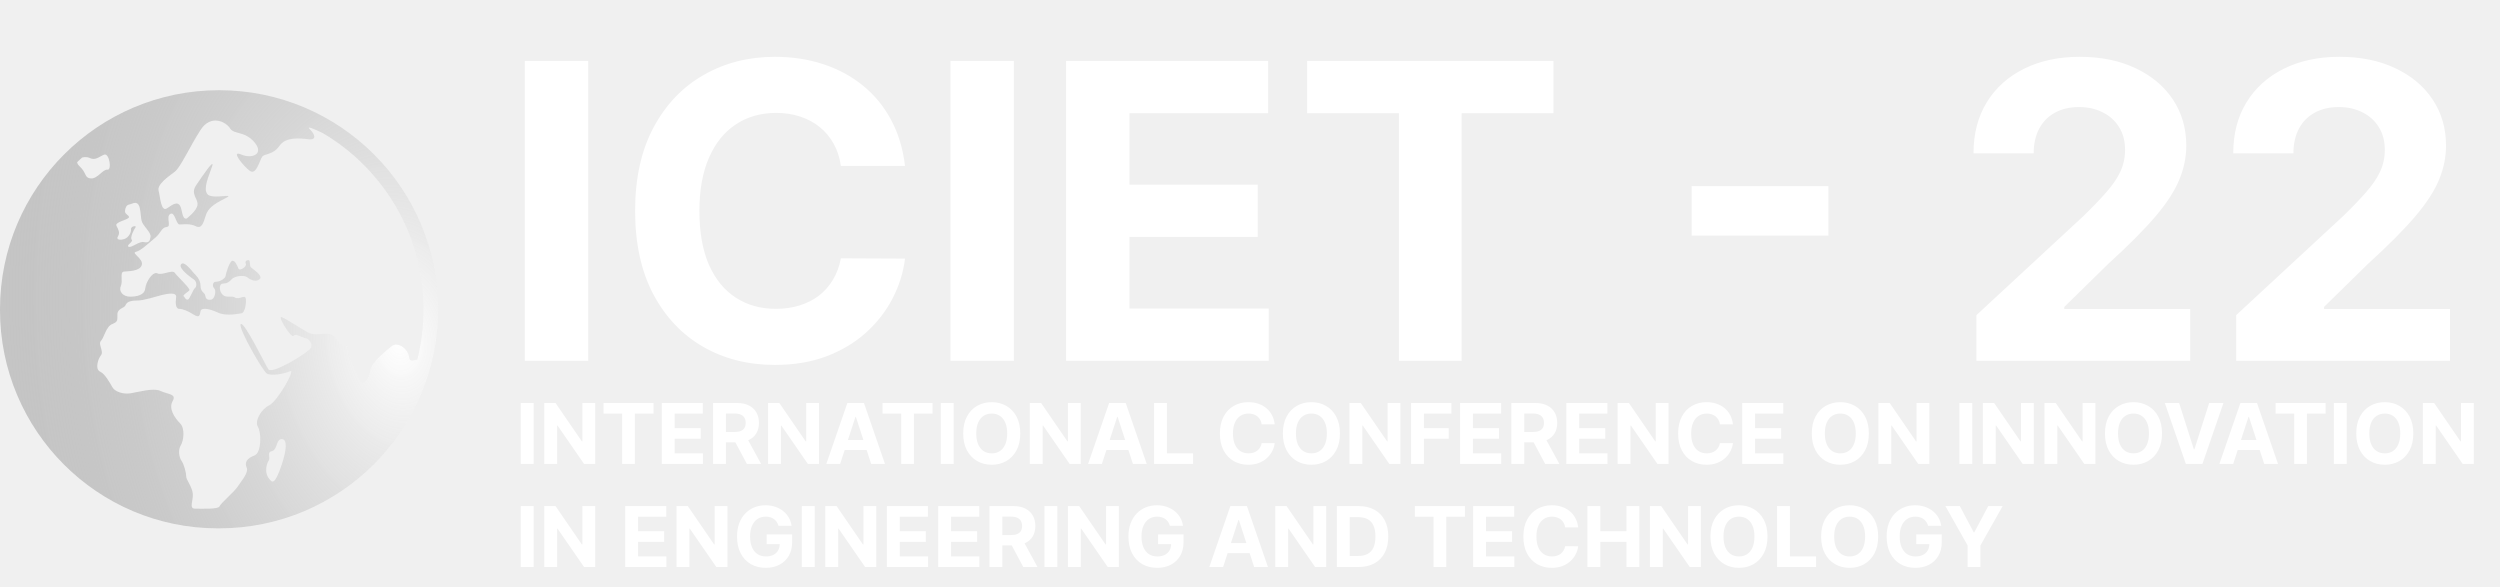
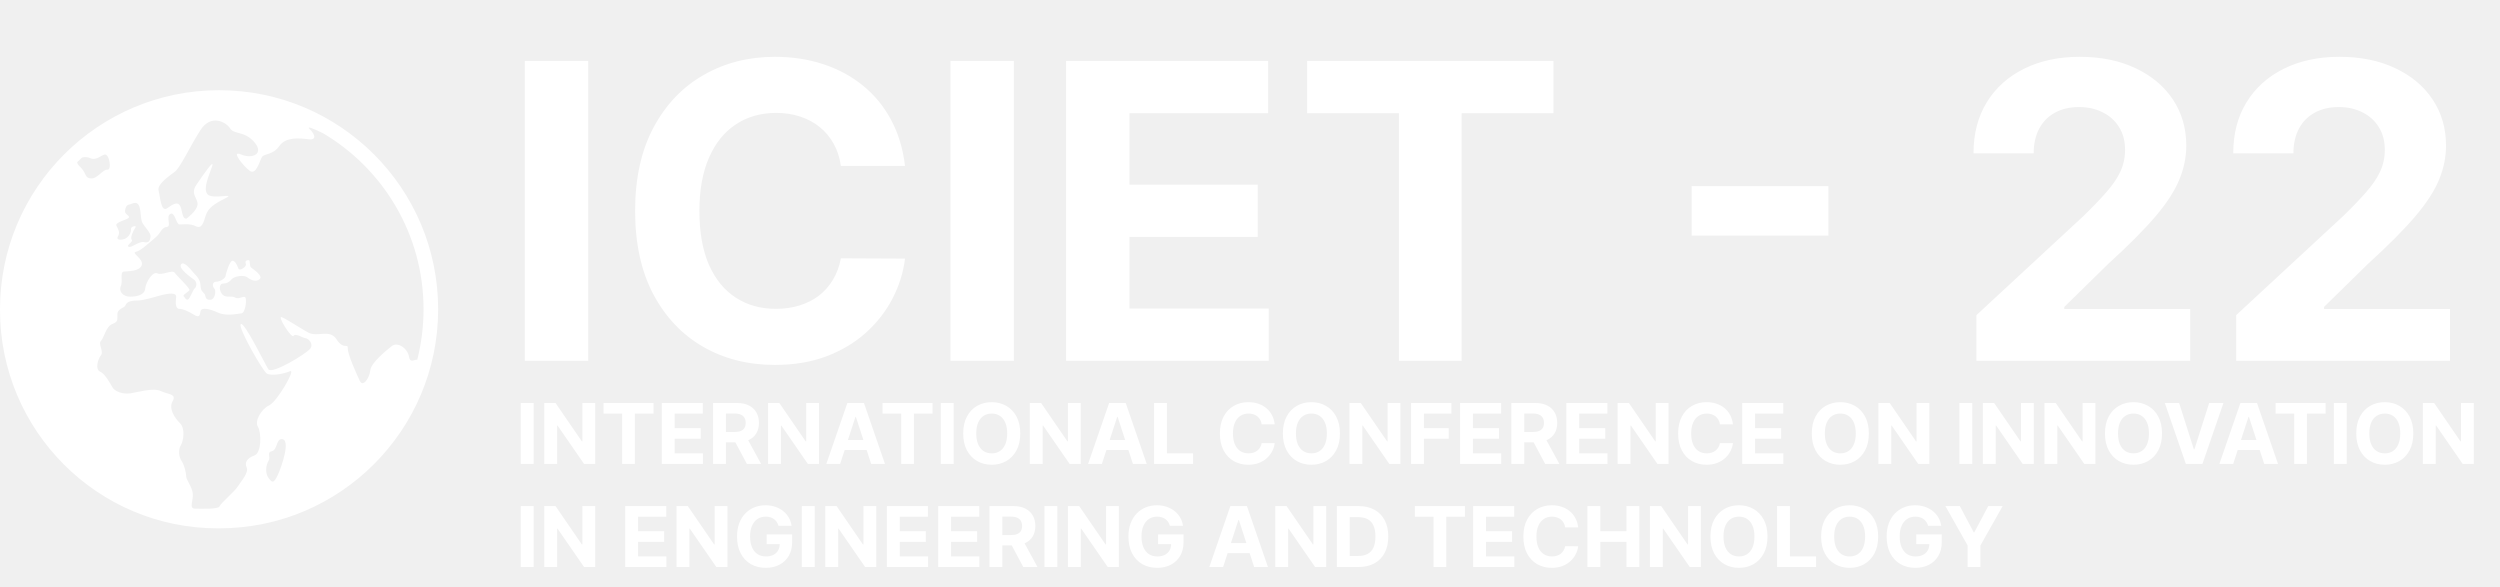
<svg xmlns="http://www.w3.org/2000/svg" width="388" height="91" viewBox="0 0 388 91" fill="none">
-   <path d="M34 14C15.223 14 0 29.223 0 48L0.001 48.06L0 48.12C0 66.832 15.138 82 33.813 82L33.886 81.998L34 82C52.777 82 68 66.777 68 48C68 29.223 52.777 14 34 14ZM65.733 48C65.733 50.713 65.391 53.346 64.752 55.858C64.456 55.654 63.674 56.498 63.481 55.38C63.24 53.993 61.676 53.03 60.834 53.693C59.992 54.356 57.586 56.283 57.467 57.489C57.346 58.694 56.322 60.14 55.843 59.118C55.36 58.093 53.918 54.899 53.977 54.055C54.036 53.212 53.313 54.357 52.234 52.669C51.151 50.982 49.286 52.427 47.782 51.584C46.279 50.739 44.594 49.595 43.751 49.234C42.911 48.871 45.255 52.608 45.557 52.127C45.859 51.645 47.06 52.488 47.422 52.488C47.784 52.488 48.745 53.331 48.144 54.115C47.543 54.9 42.191 58.157 41.649 57.309C41.105 56.462 37.92 49.896 37.377 50.298C36.836 50.701 40.747 57.55 41.409 57.971C42.068 58.394 44.055 58.032 45.016 57.611C45.979 57.189 43.032 62.312 41.77 62.915C40.508 63.517 39.485 65.385 40.025 66.228C40.566 67.072 40.627 70.267 39.485 70.689C38.341 71.11 37.92 71.773 38.281 72.557C38.64 73.339 37.44 74.664 36.898 75.508C36.355 76.352 34.252 78.099 34.07 78.582C33.891 79.065 31.305 78.943 30.28 78.943C29.259 78.943 30.04 77.677 29.919 76.594C29.801 75.508 28.899 74.484 28.899 73.942C28.899 73.399 28.596 72.133 28.177 71.531C27.756 70.927 27.634 69.783 28.056 69.121C28.478 68.457 28.778 66.53 27.938 65.686C27.095 64.843 26.131 63.395 26.794 62.251C27.456 61.106 26.072 61.227 24.93 60.683C23.786 60.14 21.44 60.864 20.238 61.046C19.034 61.226 17.833 60.744 17.471 60.14C17.111 59.538 16.329 58.032 15.528 57.67C14.729 57.309 15.187 55.742 15.667 55.14C16.15 54.538 15.187 53.392 15.667 52.908C16.15 52.427 16.449 50.68 17.411 50.298C18.375 49.918 18.193 49.656 18.223 48.751C18.253 47.847 19.305 47.847 19.484 47.365C19.666 46.883 20.206 46.642 21.292 46.642C22.374 46.642 24.207 46.009 25.079 45.798C25.952 45.587 27.456 45.286 27.335 46.13C27.215 46.973 27.245 47.937 27.815 47.937C28.388 47.937 29.17 48.269 30.072 48.831C30.974 49.392 31.003 48.933 31.125 48.299C31.246 47.666 32.507 47.907 33.813 48.51C35.119 49.113 36.899 48.69 37.468 48.631C38.04 48.569 38.282 46.853 38.131 46.281C37.979 45.708 37.078 46.552 36.507 46.19C35.936 45.83 35.153 46.281 34.583 45.767C34.01 45.256 33.919 44.05 34.583 44.021C35.243 43.99 35.575 43.779 35.965 43.328C36.357 42.876 37.831 42.605 38.402 43.056C38.972 43.509 39.816 43.81 40.325 43.298C40.836 42.787 39.305 41.793 38.972 41.521C38.641 41.25 38.912 40.376 38.582 40.376C38.25 40.376 37.979 40.526 38.16 40.948C38.341 41.37 37.198 42.123 37.016 41.702C36.837 41.279 36.536 40.467 36.085 40.467C35.635 40.467 35.034 42.516 35.003 42.847C34.972 43.179 34.19 43.721 33.56 43.721C32.93 43.721 32.93 44.445 33.26 44.777C33.591 45.108 33.349 46.434 32.749 46.51C32.147 46.587 31.936 46.374 31.847 45.86C31.757 45.349 31.155 45.409 31.125 44.354C31.094 43.299 30.432 42.788 30.012 42.305C29.591 41.822 28.508 40.407 28.087 41.04C27.667 41.674 29.591 43.029 30.101 43.39C30.615 43.751 30.524 44.534 30.253 44.716C29.982 44.897 29.471 46.374 29.171 46.493C28.868 46.613 28.581 46.044 28.581 46.044C28.131 45.864 29.212 45.321 29.393 45.05C29.572 44.779 27.499 42.881 27.125 42.338C26.751 41.795 25.153 42.789 24.432 42.428C23.71 42.068 22.627 43.784 22.539 44.778C22.447 45.773 21.274 46.043 20.192 46.043C19.11 46.043 18.387 45.23 18.75 44.416C19.11 43.603 18.569 42.247 19.201 42.157C19.832 42.067 21.634 42.157 21.996 41.163C22.356 40.169 20.281 39.264 21.095 39.084C21.905 38.903 23.17 37.639 24.072 36.915C24.972 36.192 25.062 35.288 25.874 35.225C26.688 35.163 25.695 33.66 26.417 33.209C27.14 32.757 27.319 34.836 27.861 34.836C28.402 34.836 29.483 34.655 30.386 35.107C31.289 35.559 31.559 34.655 31.92 33.479C32.281 32.304 33.183 31.671 34.986 30.768C36.79 29.863 32.913 31.038 32.19 30.134C31.468 29.23 32.461 27.241 32.913 25.837C33.364 24.431 31.469 27.241 30.477 28.688C29.483 30.134 30.747 30.767 30.655 31.761C30.566 32.755 28.944 33.93 28.944 33.93C28.222 34.02 28.312 32.574 27.951 31.942C27.59 31.309 26.957 31.58 25.965 32.303C24.972 33.026 24.882 30.586 24.613 29.591C24.344 28.599 26.237 27.331 27.126 26.656C28.015 25.978 29.483 22.722 31.108 20.192C32.733 17.662 35.078 18.927 35.709 19.922C36.343 20.915 37.963 20.282 39.499 22.091C41.033 23.898 39.137 24.711 37.426 23.977C35.709 23.242 37.785 25.797 38.776 26.52C39.769 27.242 40.31 24.892 40.672 24.351C41.032 23.808 42.384 24.08 43.376 22.633C44.37 21.186 46.624 21.459 47.912 21.617C49.2 21.777 48.88 20.825 48.068 20.046C47.467 19.471 48.696 19.975 50.142 20.681C59.473 26.204 65.733 36.369 65.733 48ZM20.448 37.202C20.148 36.892 20.75 35.674 21.02 35.312C21.292 34.951 20.267 35.071 20.33 35.584C20.39 36.096 19.938 36.88 19.306 37.09C18.675 37.301 17.955 37.24 18.315 36.668C18.674 36.096 18.344 35.583 18.073 35.04C17.803 34.498 19.576 34.166 19.939 33.836C20.299 33.505 19.369 33.293 19.397 32.782C19.428 32.268 19.638 31.817 19.997 31.757C20.358 31.697 20.696 31.466 21.02 31.486C22.014 31.547 21.71 33.806 22.073 34.53C22.433 35.252 23.457 36.127 23.366 36.758C23.275 37.392 23.083 37.754 22.346 37.572C21.606 37.391 20.422 38.506 19.968 38.295C19.516 38.083 20.75 37.511 20.448 37.202M13.967 24.53C14.87 24.981 15.59 24.163 16.22 23.987C16.967 23.781 17.393 26.428 16.672 26.337C15.95 26.247 15.139 27.784 14.096 27.693C13.053 27.602 13.515 26.88 12.342 25.796C12.09 25.562 11.987 25.352 11.978 25.167C12.229 24.925 12.478 24.683 12.738 24.451C13.143 24.343 13.625 24.359 13.967 24.53M42.19 70.023C43.032 69.843 42.87 68.24 43.633 68.155C45.257 67.975 43.693 72.494 43.093 73.76C42.491 75.025 42.248 74.964 41.676 74.181C41.102 73.399 41.287 72.132 41.676 71.53C42.064 70.926 41.346 70.204 42.19 70.023" fill="url(#paint0_radial_101_61)" />
+   <path d="M34 14C15.223 14 0 29.223 0 48L0.001 48.06L0 48.12C0 66.832 15.138 82 33.813 82L33.886 81.998L34 82C52.777 82 68 66.777 68 48C68 29.223 52.777 14 34 14ZM65.733 48C65.733 50.713 65.391 53.346 64.752 55.858C64.456 55.654 63.674 56.498 63.481 55.38C63.24 53.993 61.676 53.03 60.834 53.693C59.992 54.356 57.586 56.283 57.467 57.489C57.346 58.694 56.322 60.14 55.843 59.118C55.36 58.093 53.918 54.899 53.977 54.055C54.036 53.212 53.313 54.357 52.234 52.669C51.151 50.982 49.286 52.427 47.782 51.584C46.279 50.739 44.594 49.595 43.751 49.234C42.911 48.871 45.255 52.608 45.557 52.127C45.859 51.645 47.06 52.488 47.422 52.488C47.784 52.488 48.745 53.331 48.144 54.115C47.543 54.9 42.191 58.157 41.649 57.309C41.105 56.462 37.92 49.896 37.377 50.298C36.836 50.701 40.747 57.55 41.409 57.971C42.068 58.394 44.055 58.032 45.016 57.611C45.979 57.189 43.032 62.312 41.77 62.915C40.508 63.517 39.485 65.385 40.025 66.228C40.566 67.072 40.627 70.267 39.485 70.689C38.341 71.11 37.92 71.773 38.281 72.557C38.64 73.339 37.44 74.664 36.898 75.508C36.355 76.352 34.252 78.099 34.07 78.582C33.891 79.065 31.305 78.943 30.28 78.943C29.259 78.943 30.04 77.677 29.919 76.594C29.801 75.508 28.899 74.484 28.899 73.942C28.899 73.399 28.596 72.133 28.177 71.531C27.756 70.927 27.634 69.783 28.056 69.121C28.478 68.457 28.778 66.53 27.938 65.686C27.095 64.843 26.131 63.395 26.794 62.251C27.456 61.106 26.072 61.227 24.93 60.683C23.786 60.14 21.44 60.864 20.238 61.046C19.034 61.226 17.833 60.744 17.471 60.14C17.111 59.538 16.329 58.032 15.528 57.67C14.729 57.309 15.187 55.742 15.667 55.14C16.15 54.538 15.187 53.392 15.667 52.908C16.15 52.427 16.449 50.68 17.411 50.298C18.375 49.918 18.193 49.656 18.223 48.751C18.253 47.847 19.305 47.847 19.484 47.365C19.666 46.883 20.206 46.642 21.292 46.642C22.374 46.642 24.207 46.009 25.079 45.798C25.952 45.587 27.456 45.286 27.335 46.13C27.215 46.973 27.245 47.937 27.815 47.937C28.388 47.937 29.17 48.269 30.072 48.831C30.974 49.392 31.003 48.933 31.125 48.299C31.246 47.666 32.507 47.907 33.813 48.51C35.119 49.113 36.899 48.69 37.468 48.631C38.04 48.569 38.282 46.853 38.131 46.281C37.979 45.708 37.078 46.552 36.507 46.19C35.936 45.83 35.153 46.281 34.583 45.767C34.01 45.256 33.919 44.05 34.583 44.021C35.243 43.99 35.575 43.779 35.965 43.328C36.357 42.876 37.831 42.605 38.402 43.056C38.972 43.509 39.816 43.81 40.325 43.298C40.836 42.787 39.305 41.793 38.972 41.521C38.641 41.25 38.912 40.376 38.582 40.376C38.25 40.376 37.979 40.526 38.16 40.948C38.341 41.37 37.198 42.123 37.016 41.702C36.837 41.279 36.536 40.467 36.085 40.467C35.635 40.467 35.034 42.516 35.003 42.847C34.972 43.179 34.19 43.721 33.56 43.721C32.93 43.721 32.93 44.445 33.26 44.777C33.591 45.108 33.349 46.434 32.749 46.51C32.147 46.587 31.936 46.374 31.847 45.86C31.757 45.349 31.155 45.409 31.125 44.354C31.094 43.299 30.432 42.788 30.012 42.305C29.591 41.822 28.508 40.407 28.087 41.04C27.667 41.674 29.591 43.029 30.101 43.39C30.615 43.751 30.524 44.534 30.253 44.716C29.982 44.897 29.471 46.374 29.171 46.493C28.868 46.613 28.581 46.044 28.581 46.044C28.131 45.864 29.212 45.321 29.393 45.05C29.572 44.779 27.499 42.881 27.125 42.338C26.751 41.795 25.153 42.789 24.432 42.428C23.71 42.068 22.627 43.784 22.539 44.778C22.447 45.773 21.274 46.043 20.192 46.043C19.11 46.043 18.387 45.23 18.75 44.416C19.11 43.603 18.569 42.247 19.201 42.157C19.832 42.067 21.634 42.157 21.996 41.163C22.356 40.169 20.281 39.264 21.095 39.084C21.905 38.903 23.17 37.639 24.072 36.915C24.972 36.192 25.062 35.288 25.874 35.225C26.688 35.163 25.695 33.66 26.417 33.209C27.14 32.757 27.319 34.836 27.861 34.836C28.402 34.836 29.483 34.655 30.386 35.107C31.289 35.559 31.559 34.655 31.92 33.479C32.281 32.304 33.183 31.671 34.986 30.768C36.79 29.863 32.913 31.038 32.19 30.134C31.468 29.23 32.461 27.241 32.913 25.837C33.364 24.431 31.469 27.241 30.477 28.688C29.483 30.134 30.747 30.767 30.655 31.761C30.566 32.755 28.944 33.93 28.944 33.93C28.222 34.02 28.312 32.574 27.951 31.942C27.59 31.309 26.957 31.58 25.965 32.303C24.972 33.026 24.882 30.586 24.613 29.591C24.344 28.599 26.237 27.331 27.126 26.656C28.015 25.978 29.483 22.722 31.108 20.192C32.733 17.662 35.078 18.927 35.709 19.922C36.343 20.915 37.963 20.282 39.499 22.091C41.033 23.898 39.137 24.711 37.426 23.977C35.709 23.242 37.785 25.797 38.776 26.52C39.769 27.242 40.31 24.892 40.672 24.351C41.032 23.808 42.384 24.08 43.376 22.633C44.37 21.186 46.624 21.459 47.912 21.617C49.2 21.777 48.88 20.825 48.068 20.046C47.467 19.471 48.696 19.975 50.142 20.681C59.473 26.204 65.733 36.369 65.733 48ZM20.448 37.202C20.148 36.892 20.75 35.674 21.02 35.312C21.292 34.951 20.267 35.071 20.33 35.584C20.39 36.096 19.938 36.88 19.306 37.09C18.675 37.301 17.955 37.24 18.315 36.668C18.674 36.096 18.344 35.583 18.073 35.04C17.803 34.498 19.576 34.166 19.939 33.836C20.299 33.505 19.369 33.293 19.397 32.782C19.428 32.268 19.638 31.817 19.997 31.757C20.358 31.697 20.696 31.466 21.02 31.486C22.014 31.547 21.71 33.806 22.073 34.53C22.433 35.252 23.457 36.127 23.366 36.758C23.275 37.392 23.083 37.754 22.346 37.572C21.606 37.391 20.422 38.506 19.968 38.295C19.516 38.083 20.75 37.511 20.448 37.202M13.967 24.53C14.87 24.981 15.59 24.163 16.22 23.987C16.967 23.781 17.393 26.428 16.672 26.337C15.95 26.247 15.139 27.784 14.096 27.693C13.053 27.602 13.515 26.88 12.342 25.796C12.09 25.562 11.987 25.352 11.978 25.167C12.229 24.925 12.478 24.683 12.738 24.451C13.143 24.343 13.625 24.359 13.967 24.53M42.19 70.023C43.032 69.843 42.87 68.24 43.633 68.155C45.257 67.975 43.693 72.494 43.093 73.76C42.491 75.025 42.248 74.964 41.676 74.181C41.102 73.399 41.287 72.132 41.676 71.53C42.064 70.926 41.346 70.204 42.19 70.023" fill="white" />
  <path d="M91.293 9.455V56H81.452V9.455H91.293ZM140.457 25.75H130.503C130.321 24.462 129.95 23.318 129.389 22.318C128.829 21.303 128.109 20.439 127.23 19.727C126.351 19.015 125.336 18.47 124.185 18.091C123.048 17.712 121.813 17.523 120.48 17.523C118.071 17.523 115.973 18.121 114.185 19.318C112.397 20.5 111.01 22.227 110.026 24.5C109.041 26.758 108.548 29.5 108.548 32.727C108.548 36.045 109.041 38.833 110.026 41.091C111.026 43.349 112.42 45.053 114.207 46.205C115.995 47.356 118.063 47.932 120.412 47.932C121.73 47.932 122.95 47.758 124.071 47.409C125.207 47.061 126.215 46.553 127.094 45.886C127.973 45.205 128.7 44.379 129.276 43.409C129.866 42.439 130.276 41.333 130.503 40.091L140.457 40.136C140.2 42.273 139.556 44.333 138.526 46.318C137.51 48.288 136.139 50.053 134.412 51.614C132.7 53.159 130.654 54.386 128.276 55.295C125.912 56.189 123.238 56.636 120.253 56.636C116.101 56.636 112.389 55.697 109.116 53.818C105.859 51.939 103.283 49.22 101.389 45.659C99.51 42.099 98.571 37.788 98.571 32.727C98.571 27.651 99.526 23.333 101.435 19.773C103.344 16.212 105.935 13.5 109.207 11.636C112.48 9.758 116.162 8.818 120.253 8.818C122.95 8.818 125.45 9.197 127.753 9.955C130.071 10.712 132.124 11.818 133.912 13.273C135.7 14.712 137.154 16.477 138.276 18.568C139.412 20.659 140.139 23.053 140.457 25.75ZM157.355 9.455V56H147.514V9.455H157.355ZM165.452 56V9.455H196.815V17.568H175.293V28.659H195.202V36.773H175.293V47.886H196.906V56H165.452ZM202.866 17.568V9.455H241.094V17.568H226.844V56H217.116V17.568H202.866ZM283.77 28.886V36.568H262.543V28.886H283.77ZM306.741 56V48.909L323.31 33.568C324.719 32.205 325.901 30.977 326.855 29.886C327.825 28.796 328.56 27.727 329.06 26.682C329.56 25.621 329.81 24.477 329.81 23.25C329.81 21.886 329.499 20.712 328.878 19.727C328.257 18.727 327.408 17.962 326.332 17.432C325.257 16.886 324.037 16.614 322.673 16.614C321.249 16.614 320.007 16.901 318.946 17.477C317.885 18.053 317.067 18.879 316.491 19.954C315.916 21.03 315.628 22.311 315.628 23.796H306.287C306.287 20.75 306.976 18.106 308.355 15.864C309.734 13.621 311.666 11.886 314.151 10.659C316.635 9.432 319.499 8.818 322.741 8.818C326.075 8.818 328.976 9.409 331.446 10.591C333.931 11.758 335.863 13.379 337.241 15.454C338.62 17.53 339.31 19.909 339.31 22.591C339.31 24.349 338.961 26.083 338.264 27.796C337.582 29.508 336.363 31.409 334.605 33.5C332.848 35.576 330.37 38.068 327.173 40.977L320.378 47.636V47.955H339.923V56H306.741ZM347.054 56V48.909L363.622 33.568C365.031 32.205 366.213 30.977 367.168 29.886C368.137 28.796 368.872 27.727 369.372 26.682C369.872 25.621 370.122 24.477 370.122 23.25C370.122 21.886 369.812 20.712 369.19 19.727C368.569 18.727 367.721 17.962 366.645 17.432C365.569 16.886 364.349 16.614 362.986 16.614C361.562 16.614 360.319 16.901 359.259 17.477C358.198 18.053 357.38 18.879 356.804 19.954C356.228 21.03 355.94 22.311 355.94 23.796H346.599C346.599 20.75 347.289 18.106 348.668 15.864C350.046 13.621 351.978 11.886 354.463 10.659C356.948 9.432 359.812 8.818 363.054 8.818C366.387 8.818 369.289 9.409 371.759 10.591C374.243 11.758 376.175 13.379 377.554 15.454C378.933 17.53 379.622 19.909 379.622 22.591C379.622 24.349 379.274 26.083 378.577 27.796C377.895 29.508 376.675 31.409 374.918 33.5C373.16 35.576 370.683 38.068 367.486 40.977L360.69 47.636V47.955H380.236V56H347.054Z" fill="white" />
  <path d="M82.821 62.545V72H80.822V62.545H82.821ZM92.373 62.545V72H90.647L86.534 66.049H86.464V72H84.465V62.545H86.219L90.3 68.492H90.384V62.545H92.373ZM93.665 64.194V62.545H101.43V64.194H98.535V72H96.559V64.194H93.665ZM102.708 72V62.545H109.079V64.194H104.707V66.446H108.751V68.094H104.707V70.352H109.098V72H102.708ZM110.668 72V62.545H114.399C115.113 62.545 115.722 62.673 116.227 62.929C116.734 63.181 117.121 63.539 117.385 64.004C117.653 64.466 117.787 65.009 117.787 65.634C117.787 66.262 117.652 66.802 117.381 67.254C117.11 67.704 116.718 68.048 116.204 68.288C115.693 68.528 115.074 68.648 114.348 68.648H111.85V67.042H114.025C114.406 67.042 114.723 66.99 114.976 66.885C115.228 66.78 115.416 66.623 115.539 66.414C115.665 66.205 115.728 65.945 115.728 65.634C115.728 65.32 115.665 65.055 115.539 64.84C115.416 64.624 115.226 64.461 114.971 64.35C114.719 64.237 114.4 64.18 114.015 64.18H112.667V72H110.668ZM115.774 67.697L118.124 72H115.917L113.618 67.697H115.774ZM127.108 62.545V72H125.381L121.268 66.049H121.199V72H119.2V62.545H120.954L125.035 68.492H125.118V62.545H127.108ZM130.389 72H128.247L131.511 62.545H134.087L137.346 72H135.204L132.836 64.706H132.762L130.389 72ZM130.255 68.284H135.315V69.844H130.255V68.284ZM136.968 64.194V62.545H144.733V64.194H141.839V72H139.863V64.194H136.968ZM148.011 62.545V72H146.012V62.545H148.011ZM158.344 67.273C158.344 68.304 158.148 69.181 157.758 69.904C157.37 70.627 156.84 71.18 156.17 71.561C155.502 71.94 154.751 72.129 153.917 72.129C153.077 72.129 152.323 71.938 151.655 71.557C150.987 71.175 150.459 70.623 150.071 69.9C149.683 69.176 149.49 68.301 149.49 67.273C149.49 66.242 149.683 65.365 150.071 64.641C150.459 63.918 150.987 63.367 151.655 62.989C152.323 62.607 153.077 62.416 153.917 62.416C154.751 62.416 155.502 62.607 156.17 62.989C156.84 63.367 157.37 63.918 157.758 64.641C158.148 65.365 158.344 66.242 158.344 67.273ZM156.317 67.273C156.317 66.605 156.217 66.042 156.017 65.583C155.82 65.124 155.542 64.777 155.182 64.54C154.822 64.303 154.4 64.184 153.917 64.184C153.434 64.184 153.012 64.303 152.652 64.54C152.292 64.777 152.012 65.124 151.812 65.583C151.615 66.042 151.516 66.605 151.516 67.273C151.516 67.941 151.615 68.504 151.812 68.962C152.012 69.421 152.292 69.769 152.652 70.006C153.012 70.243 153.434 70.361 153.917 70.361C154.4 70.361 154.822 70.243 155.182 70.006C155.542 69.769 155.82 69.421 156.017 68.962C156.217 68.504 156.317 67.941 156.317 67.273ZM167.733 62.545V72H166.006L161.893 66.049H161.824V72H159.825V62.545H161.579L165.66 68.492H165.743V62.545H167.733ZM171.014 72H168.872L172.136 62.545H174.712L177.971 72H175.829L173.461 64.706H173.387L171.014 72ZM170.88 68.284H175.94V69.844H170.88V68.284ZM179.109 72V62.545H181.108V70.352H185.161V72H179.109ZM197.836 65.856H195.814C195.777 65.594 195.701 65.362 195.587 65.158C195.473 64.952 195.327 64.777 195.149 64.632C194.97 64.487 194.764 64.377 194.53 64.3C194.299 64.223 194.049 64.184 193.778 64.184C193.288 64.184 192.862 64.306 192.499 64.549C192.136 64.789 191.854 65.14 191.654 65.602C191.454 66.06 191.354 66.617 191.354 67.273C191.354 67.947 191.454 68.513 191.654 68.972C191.857 69.43 192.14 69.776 192.504 70.01C192.867 70.244 193.287 70.361 193.764 70.361C194.032 70.361 194.279 70.326 194.507 70.255C194.738 70.184 194.943 70.081 195.121 69.946C195.3 69.807 195.447 69.639 195.564 69.442C195.684 69.246 195.767 69.021 195.814 68.769L197.836 68.778C197.783 69.212 197.652 69.63 197.443 70.033C197.237 70.433 196.958 70.792 196.608 71.109C196.26 71.423 195.844 71.672 195.361 71.857C194.881 72.038 194.338 72.129 193.732 72.129C192.888 72.129 192.134 71.938 191.469 71.557C190.808 71.175 190.285 70.623 189.9 69.9C189.518 69.176 189.327 68.301 189.327 67.273C189.327 66.242 189.521 65.365 189.909 64.641C190.297 63.918 190.823 63.367 191.488 62.989C192.153 62.607 192.901 62.416 193.732 62.416C194.279 62.416 194.787 62.493 195.255 62.647C195.726 62.801 196.143 63.026 196.506 63.321C196.869 63.613 197.165 63.972 197.392 64.397C197.623 64.821 197.771 65.308 197.836 65.856ZM207.957 67.273C207.957 68.304 207.762 69.181 207.371 69.904C206.983 70.627 206.454 71.18 205.783 71.561C205.115 71.94 204.364 72.129 203.53 72.129C202.69 72.129 201.936 71.938 201.268 71.557C200.6 71.175 200.072 70.623 199.684 69.9C199.297 69.176 199.103 68.301 199.103 67.273C199.103 66.242 199.297 65.365 199.684 64.641C200.072 63.918 200.6 63.367 201.268 62.989C201.936 62.607 202.69 62.416 203.53 62.416C204.364 62.416 205.115 62.607 205.783 62.989C206.454 63.367 206.983 63.918 207.371 64.641C207.762 65.365 207.957 66.242 207.957 67.273ZM205.931 67.273C205.931 66.605 205.831 66.042 205.631 65.583C205.434 65.124 205.155 64.777 204.795 64.54C204.435 64.303 204.013 64.184 203.53 64.184C203.047 64.184 202.625 64.303 202.265 64.54C201.905 64.777 201.625 65.124 201.425 65.583C201.228 66.042 201.129 66.605 201.129 67.273C201.129 67.941 201.228 68.504 201.425 68.962C201.625 69.421 201.905 69.769 202.265 70.006C202.625 70.243 203.047 70.361 203.53 70.361C204.013 70.361 204.435 70.243 204.795 70.006C205.155 69.769 205.434 69.421 205.631 68.962C205.831 68.504 205.931 67.941 205.931 67.273ZM217.346 62.545V72H215.619L211.506 66.049H211.437V72H209.438V62.545H211.192L215.273 68.492H215.356V62.545H217.346ZM218.998 72V62.545H225.257V64.194H220.996V66.446H224.842V68.094H220.996V72H218.998ZM226.602 72V62.545H232.973V64.194H228.601V66.446H232.645V68.094H228.601V70.352H232.991V72H226.602ZM234.562 72V62.545H238.292C239.006 62.545 239.615 62.673 240.12 62.929C240.628 63.181 241.014 63.539 241.279 64.004C241.547 64.466 241.681 65.009 241.681 65.634C241.681 66.262 241.545 66.802 241.274 67.254C241.003 67.704 240.611 68.048 240.097 68.288C239.586 68.528 238.968 68.648 238.241 68.648H235.744V67.042H237.918C238.3 67.042 238.617 66.99 238.869 66.885C239.122 66.78 239.309 66.623 239.432 66.414C239.559 66.205 239.622 65.945 239.622 65.634C239.622 65.32 239.559 65.055 239.432 64.84C239.309 64.624 239.12 64.461 238.865 64.35C238.612 64.237 238.294 64.18 237.909 64.18H236.561V72H234.562ZM239.668 67.697L242.018 72H239.811L237.512 67.697H239.668ZM243.093 72V62.545H249.464V64.194H245.092V66.446H249.136V68.094H245.092V70.352H249.482V72H243.093ZM258.961 62.545V72H257.235L253.121 66.049H253.052V72H251.053V62.545H252.807L256.888 68.492H256.972V62.545H258.961ZM268.955 65.856H266.933C266.896 65.594 266.82 65.362 266.706 65.158C266.593 64.952 266.446 64.777 266.268 64.632C266.089 64.487 265.883 64.377 265.649 64.3C265.419 64.223 265.168 64.184 264.897 64.184C264.407 64.184 263.981 64.306 263.618 64.549C263.255 64.789 262.973 65.14 262.773 65.602C262.573 66.06 262.473 66.617 262.473 67.273C262.473 67.947 262.573 68.513 262.773 68.972C262.976 69.43 263.26 69.776 263.623 70.01C263.986 70.244 264.406 70.361 264.883 70.361C265.151 70.361 265.398 70.326 265.626 70.255C265.857 70.184 266.062 70.081 266.24 69.946C266.419 69.807 266.566 69.639 266.683 69.442C266.803 69.246 266.887 69.021 266.933 68.769L268.955 68.778C268.902 69.212 268.772 69.63 268.562 70.033C268.356 70.433 268.078 70.792 267.727 71.109C267.379 71.423 266.963 71.672 266.48 71.857C266 72.038 265.457 72.129 264.851 72.129C264.007 72.129 263.253 71.938 262.589 71.557C261.927 71.175 261.404 70.623 261.019 69.9C260.637 69.176 260.447 68.301 260.447 67.273C260.447 66.242 260.64 65.365 261.028 64.641C261.416 63.918 261.942 63.367 262.607 62.989C263.272 62.607 264.02 62.416 264.851 62.416C265.398 62.416 265.906 62.493 266.374 62.647C266.845 62.801 267.262 63.026 267.625 63.321C267.988 63.613 268.284 63.972 268.512 64.397C268.742 64.821 268.89 65.308 268.955 65.856ZM270.388 72V62.545H276.759V64.194H272.387V66.446H276.431V68.094H272.387V70.352H276.777V72H270.388ZM290.045 67.273C290.045 68.304 289.85 69.181 289.459 69.904C289.071 70.627 288.542 71.18 287.871 71.561C287.203 71.94 286.452 72.129 285.618 72.129C284.778 72.129 284.024 71.938 283.356 71.557C282.688 71.175 282.16 70.623 281.772 69.9C281.385 69.176 281.191 68.301 281.191 67.273C281.191 66.242 281.385 65.365 281.772 64.641C282.16 63.918 282.688 63.367 283.356 62.989C284.024 62.607 284.778 62.416 285.618 62.416C286.452 62.416 287.203 62.607 287.871 62.989C288.542 63.367 289.071 63.918 289.459 64.641C289.85 65.365 290.045 66.242 290.045 67.273ZM288.018 67.273C288.018 66.605 287.918 66.042 287.718 65.583C287.521 65.124 287.243 64.777 286.883 64.54C286.523 64.303 286.101 64.184 285.618 64.184C285.135 64.184 284.713 64.303 284.353 64.54C283.993 64.777 283.713 65.124 283.513 65.583C283.316 66.042 283.217 66.605 283.217 67.273C283.217 67.941 283.316 68.504 283.513 68.962C283.713 69.421 283.993 69.769 284.353 70.006C284.713 70.243 285.135 70.361 285.618 70.361C286.101 70.361 286.523 70.243 286.883 70.006C287.243 69.769 287.521 69.421 287.718 68.962C287.918 68.504 288.018 67.941 288.018 67.273ZM299.434 62.545V72H297.707L293.594 66.049H293.525V72H291.526V62.545H293.28L297.361 68.492H297.444V62.545H299.434ZM306.093 62.545V72H304.094V62.545H306.093ZM315.646 62.545V72H313.919L309.806 66.049H309.737V72H307.738V62.545H309.492L313.573 68.492H313.656V62.545H315.646ZM325.205 62.545V72H323.479L319.366 66.049H319.296V72H317.297V62.545H319.052L323.133 68.492H323.216V62.545H325.205ZM335.545 67.273C335.545 68.304 335.35 69.181 334.959 69.904C334.571 70.627 334.042 71.18 333.371 71.561C332.703 71.94 331.952 72.129 331.118 72.129C330.278 72.129 329.524 71.938 328.856 71.557C328.188 71.175 327.66 70.623 327.272 69.9C326.885 69.176 326.691 68.301 326.691 67.273C326.691 66.242 326.885 65.365 327.272 64.641C327.66 63.918 328.188 63.367 328.856 62.989C329.524 62.607 330.278 62.416 331.118 62.416C331.952 62.416 332.703 62.607 333.371 62.989C334.042 63.367 334.571 63.918 334.959 64.641C335.35 65.365 335.545 66.242 335.545 67.273ZM333.518 67.273C333.518 66.605 333.418 66.042 333.218 65.583C333.021 65.124 332.743 64.777 332.383 64.54C332.023 64.303 331.601 64.184 331.118 64.184C330.635 64.184 330.213 64.303 329.853 64.54C329.493 64.777 329.213 65.124 329.013 65.583C328.816 66.042 328.717 66.605 328.717 67.273C328.717 67.941 328.816 68.504 329.013 68.962C329.213 69.421 329.493 69.769 329.853 70.006C330.213 70.243 330.635 70.361 331.118 70.361C331.601 70.361 332.023 70.243 332.383 70.006C332.743 69.769 333.021 69.421 333.218 68.962C333.418 68.504 333.518 67.941 333.518 67.273ZM338.201 62.545L340.486 69.729H340.574L342.863 62.545H345.079L341.82 72H339.244L335.98 62.545H338.201ZM346.59 72H344.448L347.712 62.545H350.288L353.547 72H351.405L349.037 64.706H348.963L346.59 72ZM346.456 68.284H351.516V69.844H346.456V68.284ZM353.17 64.194V62.545H360.935V64.194H358.04V72H356.064V64.194H353.17ZM364.212 62.545V72H362.213V62.545H364.212ZM374.545 67.273C374.545 68.304 374.35 69.181 373.959 69.904C373.571 70.627 373.042 71.18 372.371 71.561C371.703 71.94 370.952 72.129 370.118 72.129C369.278 72.129 368.524 71.938 367.856 71.557C367.188 71.175 366.66 70.623 366.272 69.9C365.885 69.176 365.691 68.301 365.691 67.273C365.691 66.242 365.885 65.365 366.272 64.641C366.66 63.918 367.188 63.367 367.856 62.989C368.524 62.607 369.278 62.416 370.118 62.416C370.952 62.416 371.703 62.607 372.371 62.989C373.042 63.367 373.571 63.918 373.959 64.641C374.35 65.365 374.545 66.242 374.545 67.273ZM372.518 67.273C372.518 66.605 372.418 66.042 372.218 65.583C372.021 65.124 371.743 64.777 371.383 64.54C371.023 64.303 370.601 64.184 370.118 64.184C369.635 64.184 369.213 64.303 368.853 64.54C368.493 64.777 368.213 65.124 368.013 65.583C367.816 66.042 367.717 66.605 367.717 67.273C367.717 67.941 367.816 68.504 368.013 68.962C368.213 69.421 368.493 69.769 368.853 70.006C369.213 70.243 369.635 70.361 370.118 70.361C370.601 70.361 371.023 70.243 371.383 70.006C371.743 69.769 372.021 69.421 372.218 68.962C372.418 68.504 372.518 67.941 372.518 67.273ZM383.934 62.545V72H382.207L378.094 66.049H378.025V72H376.026V62.545H377.78L381.861 68.492H381.944V62.545H383.934ZM82.821 78.546V88H80.822V78.546H82.821ZM92.373 78.546V88H90.647L86.534 82.049H86.464V88H84.465V78.546H86.219L90.3 84.492H90.384V78.546H92.373ZM97.034 88V78.546H103.404V80.194H99.033V82.446H103.077V84.094H99.033V86.352H103.423V88H97.034ZM112.902 78.546V88H111.175L107.062 82.049H106.993V88H104.994V78.546H106.748L110.829 84.492H110.912V78.546H112.902ZM120.822 81.602C120.758 81.377 120.667 81.178 120.55 81.006C120.433 80.831 120.29 80.683 120.121 80.563C119.954 80.44 119.764 80.346 119.548 80.281C119.336 80.217 119.1 80.184 118.842 80.184C118.359 80.184 117.934 80.304 117.568 80.544C117.205 80.784 116.921 81.134 116.718 81.592C116.515 82.048 116.414 82.605 116.414 83.263C116.414 83.922 116.514 84.482 116.714 84.944C116.914 85.406 117.197 85.758 117.563 86.001C117.929 86.241 118.362 86.361 118.86 86.361C119.313 86.361 119.699 86.281 120.019 86.121C120.342 85.958 120.588 85.729 120.758 85.433C120.93 85.138 121.016 84.788 121.016 84.385L121.422 84.445H118.985V82.94H122.941V84.131C122.941 84.962 122.766 85.676 122.415 86.273C122.064 86.867 121.581 87.326 120.965 87.649C120.35 87.969 119.645 88.129 118.851 88.129C117.965 88.129 117.186 87.934 116.515 87.543C115.844 87.149 115.321 86.59 114.946 85.867C114.573 85.141 114.387 84.279 114.387 83.282C114.387 82.516 114.498 81.832 114.719 81.232C114.944 80.629 115.258 80.118 115.661 79.7C116.064 79.281 116.534 78.963 117.069 78.744C117.605 78.525 118.185 78.416 118.81 78.416C119.345 78.416 119.844 78.495 120.305 78.652C120.767 78.805 121.176 79.024 121.533 79.307C121.893 79.59 122.187 79.927 122.415 80.318C122.643 80.706 122.789 81.134 122.854 81.602H120.822ZM126.442 78.546V88H124.443V78.546H126.442ZM135.994 78.546V88H134.268L130.155 82.049H130.085V88H128.086V78.546H129.841L133.922 84.492H134.005V78.546H135.994ZM137.646 88V78.546H144.017V80.194H139.645V82.446H143.689V84.094H139.645V86.352H144.035V88H137.646ZM145.606 88V78.546H151.977V80.194H147.605V82.446H151.649V84.094H147.605V86.352H151.995V88H145.606ZM153.566 88V78.546H157.296C158.01 78.546 158.619 78.673 159.124 78.929C159.632 79.181 160.018 79.54 160.283 80.004C160.551 80.466 160.684 81.009 160.684 81.634C160.684 82.262 160.549 82.802 160.278 83.254C160.007 83.704 159.615 84.048 159.101 84.288C158.59 84.528 157.972 84.648 157.245 84.648H154.748V83.042H156.922C157.304 83.042 157.621 82.99 157.873 82.885C158.125 82.78 158.313 82.623 158.436 82.414C158.562 82.205 158.626 81.945 158.626 81.634C158.626 81.32 158.562 81.055 158.436 80.84C158.313 80.624 158.124 80.461 157.868 80.35C157.616 80.237 157.298 80.18 156.913 80.18H155.565V88H153.566ZM158.672 83.697L161.021 88H158.815L156.516 83.697H158.672ZM164.096 78.546V88H162.097V78.546H164.096ZM173.649 78.546V88H171.922L167.809 82.049H167.74V88H165.741V78.546H167.495L171.576 84.492H171.659V78.546H173.649ZM181.569 81.602C181.505 81.377 181.414 81.178 181.297 81.006C181.18 80.831 181.037 80.683 180.868 80.563C180.702 80.44 180.511 80.346 180.295 80.281C180.083 80.217 179.847 80.184 179.589 80.184C179.106 80.184 178.681 80.304 178.315 80.544C177.952 80.784 177.669 81.134 177.465 81.592C177.262 82.048 177.161 82.605 177.161 83.263C177.161 83.922 177.261 84.482 177.461 84.944C177.661 85.406 177.944 85.758 178.31 86.001C178.676 86.241 179.109 86.361 179.607 86.361C180.06 86.361 180.446 86.281 180.766 86.121C181.089 85.958 181.336 85.729 181.505 85.433C181.677 85.138 181.763 84.788 181.763 84.385L182.17 84.445H179.732V82.94H183.688V84.131C183.688 84.962 183.513 85.676 183.162 86.273C182.811 86.867 182.328 87.326 181.713 87.649C181.097 87.969 180.392 88.129 179.598 88.129C178.712 88.129 177.933 87.934 177.262 87.543C176.591 87.149 176.068 86.59 175.693 85.867C175.32 85.141 175.134 84.279 175.134 83.282C175.134 82.516 175.245 81.832 175.466 81.232C175.691 80.629 176.005 80.118 176.408 79.7C176.811 79.281 177.281 78.963 177.816 78.744C178.352 78.525 178.932 78.416 179.557 78.416C180.092 78.416 180.591 78.495 181.052 78.652C181.514 78.805 181.923 79.024 182.28 79.307C182.64 79.59 182.934 79.927 183.162 80.318C183.39 80.706 183.536 81.134 183.601 81.602H181.569ZM189.828 88H187.686L190.95 78.546H193.526L196.785 88H194.643L192.275 80.706H192.201L189.828 88ZM189.694 84.284H194.754V85.844H189.694V84.284ZM205.831 78.546V88H204.105L199.991 82.049H199.922V88H197.923V78.546H199.678L203.759 84.492H203.842V78.546H205.831ZM210.834 88H207.483V78.546H210.862C211.813 78.546 212.632 78.735 213.318 79.113C214.004 79.489 214.532 80.029 214.902 80.734C215.274 81.438 215.46 82.282 215.46 83.263C215.46 84.248 215.274 85.095 214.902 85.803C214.532 86.51 214.001 87.054 213.309 87.432C212.619 87.811 211.795 88 210.834 88ZM209.482 86.287H210.751C211.342 86.287 211.839 86.183 212.242 85.973C212.649 85.761 212.953 85.433 213.157 84.99C213.363 84.544 213.466 83.968 213.466 83.263C213.466 82.565 213.363 81.994 213.157 81.551C212.953 81.108 212.65 80.781 212.247 80.572C211.844 80.363 211.347 80.258 210.756 80.258H209.482V86.287ZM219.59 80.194V78.546H227.354V80.194H224.46V88H222.484V80.194H219.59ZM228.633 88V78.546H235.004V80.194H230.632V82.446H234.676V84.094H230.632V86.352H235.022V88H228.633ZM244.935 81.856H242.913C242.876 81.594 242.801 81.362 242.687 81.158C242.573 80.952 242.427 80.777 242.248 80.632C242.07 80.487 241.864 80.377 241.63 80.3C241.399 80.223 241.148 80.184 240.877 80.184C240.388 80.184 239.962 80.306 239.599 80.549C239.235 80.789 238.954 81.14 238.754 81.602C238.554 82.06 238.454 82.617 238.454 83.273C238.454 83.947 238.554 84.513 238.754 84.972C238.957 85.43 239.24 85.776 239.603 86.01C239.966 86.244 240.386 86.361 240.863 86.361C241.131 86.361 241.379 86.326 241.607 86.255C241.838 86.184 242.042 86.081 242.221 85.946C242.399 85.807 242.547 85.639 242.664 85.442C242.784 85.246 242.867 85.021 242.913 84.769L244.935 84.778C244.883 85.212 244.752 85.63 244.543 86.033C244.337 86.433 244.058 86.792 243.707 87.109C243.359 87.423 242.944 87.672 242.461 87.857C241.981 88.038 241.437 88.129 240.831 88.129C239.988 88.129 239.234 87.938 238.569 87.557C237.907 87.175 237.384 86.623 236.999 85.9C236.618 85.176 236.427 84.301 236.427 83.273C236.427 82.242 236.621 81.365 237.009 80.641C237.396 79.918 237.923 79.367 238.588 78.989C239.252 78.607 240 78.416 240.831 78.416C241.379 78.416 241.887 78.493 242.355 78.647C242.825 78.801 243.242 79.026 243.606 79.321C243.969 79.613 244.264 79.972 244.492 80.397C244.723 80.821 244.871 81.308 244.935 81.856ZM246.369 88V78.546H248.368V82.446H252.425V78.546H254.42V88H252.425V84.094H248.368V88H246.369ZM263.976 78.546V88H262.249L258.136 82.049H258.067V88H256.068V78.546H257.822L261.903 84.492H261.986V78.546H263.976ZM274.316 83.273C274.316 84.304 274.12 85.181 273.729 85.904C273.342 86.627 272.812 87.18 272.141 87.561C271.473 87.94 270.722 88.129 269.888 88.129C269.048 88.129 268.294 87.938 267.626 87.557C266.958 87.175 266.431 86.623 266.043 85.9C265.655 85.176 265.461 84.301 265.461 83.273C265.461 82.242 265.655 81.365 266.043 80.641C266.431 79.918 266.958 79.367 267.626 78.989C268.294 78.607 269.048 78.416 269.888 78.416C270.722 78.416 271.473 78.607 272.141 78.989C272.812 79.367 273.342 79.918 273.729 80.641C274.12 81.365 274.316 82.242 274.316 83.273ZM272.289 83.273C272.289 82.605 272.189 82.042 271.989 81.583C271.792 81.124 271.513 80.777 271.153 80.54C270.793 80.303 270.372 80.184 269.888 80.184C269.405 80.184 268.984 80.303 268.623 80.54C268.263 80.777 267.983 81.124 267.783 81.583C267.586 82.042 267.488 82.605 267.488 83.273C267.488 83.941 267.586 84.504 267.783 84.962C267.983 85.421 268.263 85.769 268.623 86.006C268.984 86.243 269.405 86.361 269.888 86.361C270.372 86.361 270.793 86.243 271.153 86.006C271.513 85.769 271.792 85.421 271.989 84.962C272.189 84.504 272.289 83.941 272.289 83.273ZM275.796 88V78.546H277.795V86.352H281.849V88H275.796ZM291.492 83.273C291.492 84.304 291.297 85.181 290.906 85.904C290.518 86.627 289.989 87.18 289.318 87.561C288.65 87.94 287.899 88.129 287.065 88.129C286.225 88.129 285.471 87.938 284.803 87.557C284.135 87.175 283.607 86.623 283.22 85.9C282.832 85.176 282.638 84.301 282.638 83.273C282.638 82.242 282.832 81.365 283.22 80.641C283.607 79.918 284.135 79.367 284.803 78.989C285.471 78.607 286.225 78.416 287.065 78.416C287.899 78.416 288.65 78.607 289.318 78.989C289.989 79.367 290.518 79.918 290.906 80.641C291.297 81.365 291.492 82.242 291.492 83.273ZM289.466 83.273C289.466 82.605 289.366 82.042 289.166 81.583C288.969 81.124 288.69 80.777 288.33 80.54C287.97 80.303 287.548 80.184 287.065 80.184C286.582 80.184 286.16 80.303 285.8 80.54C285.44 80.777 285.16 81.124 284.96 81.583C284.763 82.042 284.665 82.605 284.665 83.273C284.665 83.941 284.763 84.504 284.96 84.962C285.16 85.421 285.44 85.769 285.8 86.006C286.16 86.243 286.582 86.361 287.065 86.361C287.548 86.361 287.97 86.243 288.33 86.006C288.69 85.769 288.969 85.421 289.166 84.962C289.366 84.504 289.466 83.941 289.466 83.273ZM299.242 81.602C299.178 81.377 299.087 81.178 298.97 81.006C298.853 80.831 298.71 80.683 298.541 80.563C298.374 80.44 298.184 80.346 297.968 80.281C297.756 80.217 297.52 80.184 297.262 80.184C296.779 80.184 296.354 80.304 295.988 80.544C295.624 80.784 295.341 81.134 295.138 81.592C294.935 82.048 294.834 82.605 294.834 83.263C294.834 83.922 294.934 84.482 295.134 84.944C295.334 85.406 295.617 85.758 295.983 86.001C296.349 86.241 296.782 86.361 297.28 86.361C297.733 86.361 298.119 86.281 298.439 86.121C298.762 85.958 299.008 85.729 299.178 85.433C299.35 85.138 299.436 84.788 299.436 84.385L299.842 84.445H297.405V82.94H301.361V84.131C301.361 84.962 301.186 85.676 300.835 86.273C300.484 86.867 300.001 87.326 299.385 87.649C298.77 87.969 298.065 88.129 297.271 88.129C296.385 88.129 295.606 87.934 294.935 87.543C294.264 87.149 293.741 86.59 293.366 85.867C292.993 85.141 292.807 84.279 292.807 83.282C292.807 82.516 292.918 81.832 293.139 81.232C293.364 80.629 293.678 80.118 294.081 79.7C294.484 79.281 294.954 78.963 295.489 78.744C296.025 78.525 296.605 78.416 297.229 78.416C297.765 78.416 298.264 78.495 298.725 78.652C299.187 78.805 299.596 79.024 299.953 79.307C300.313 79.59 300.607 79.927 300.835 80.318C301.063 80.706 301.209 81.134 301.274 81.602H299.242ZM301.928 78.546H304.167L306.323 82.617H306.415L308.571 78.546H310.81L307.362 84.658V88H305.376V84.658L301.928 78.546Z" fill="white" />
-   <defs>
-     <radialGradient id="paint0_radial_101_61" cx="0" cy="0" r="1" gradientUnits="userSpaceOnUse" gradientTransform="translate(62 53) rotate(173.884) scale(112.641 161.867)">
-       <stop stop-color="#7B61FF" />
-       <stop offset="0" stop-color="white" />
-       <stop offset="1" stop-color="#353535" stop-opacity="0" />
-     </radialGradient>
-   </defs>
</svg>
